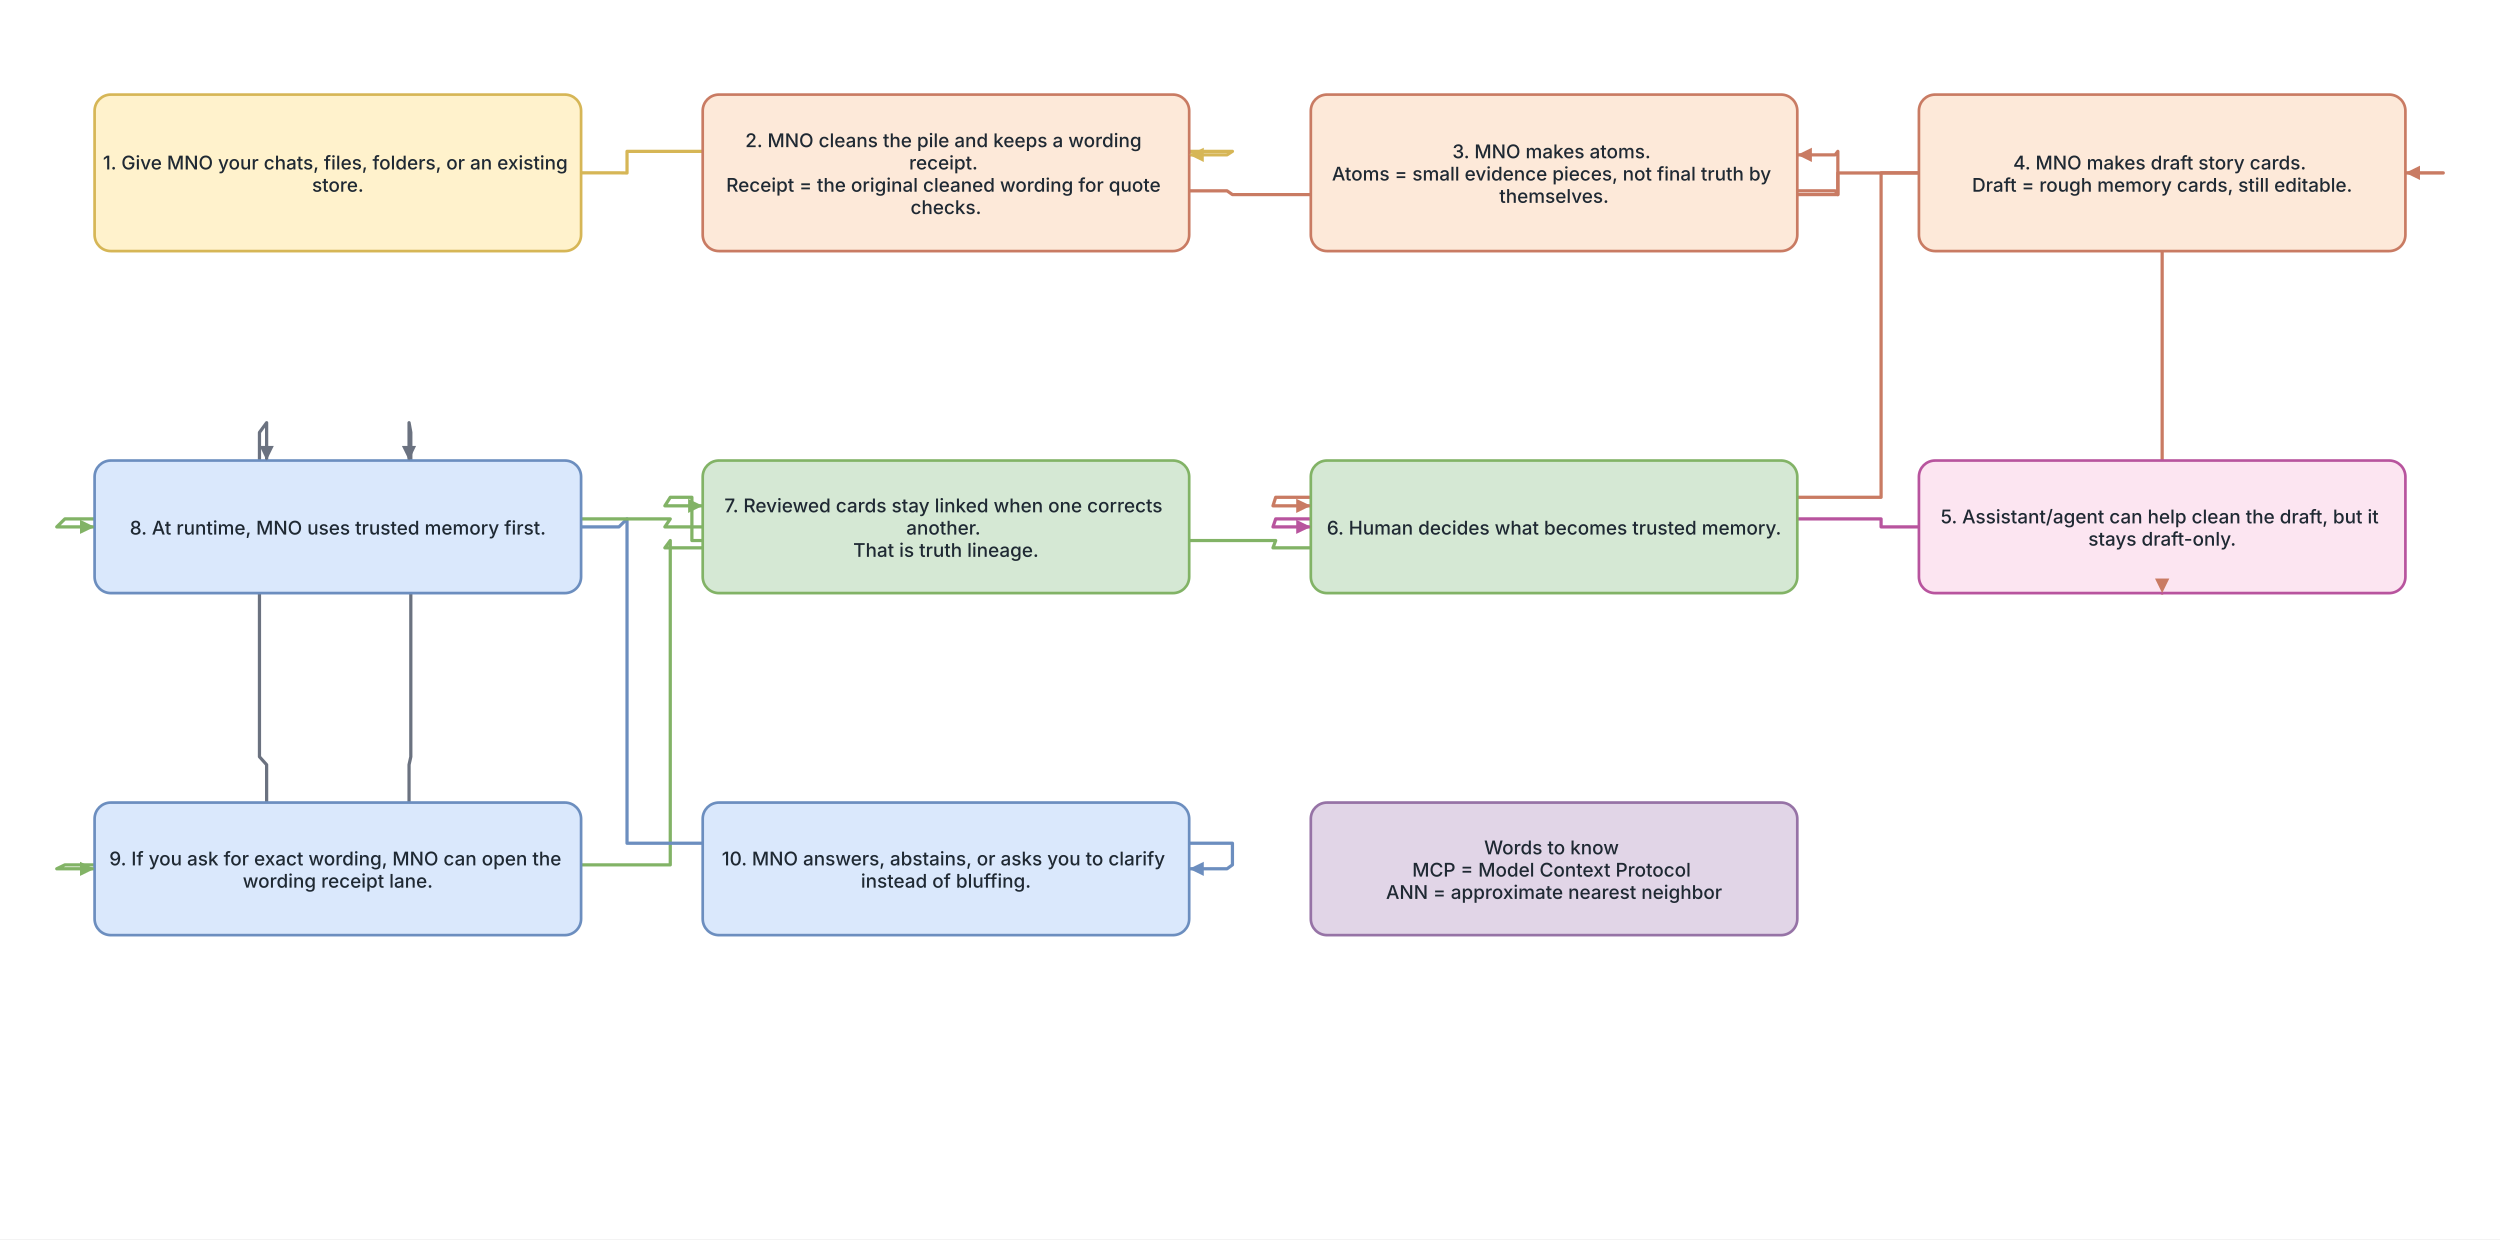
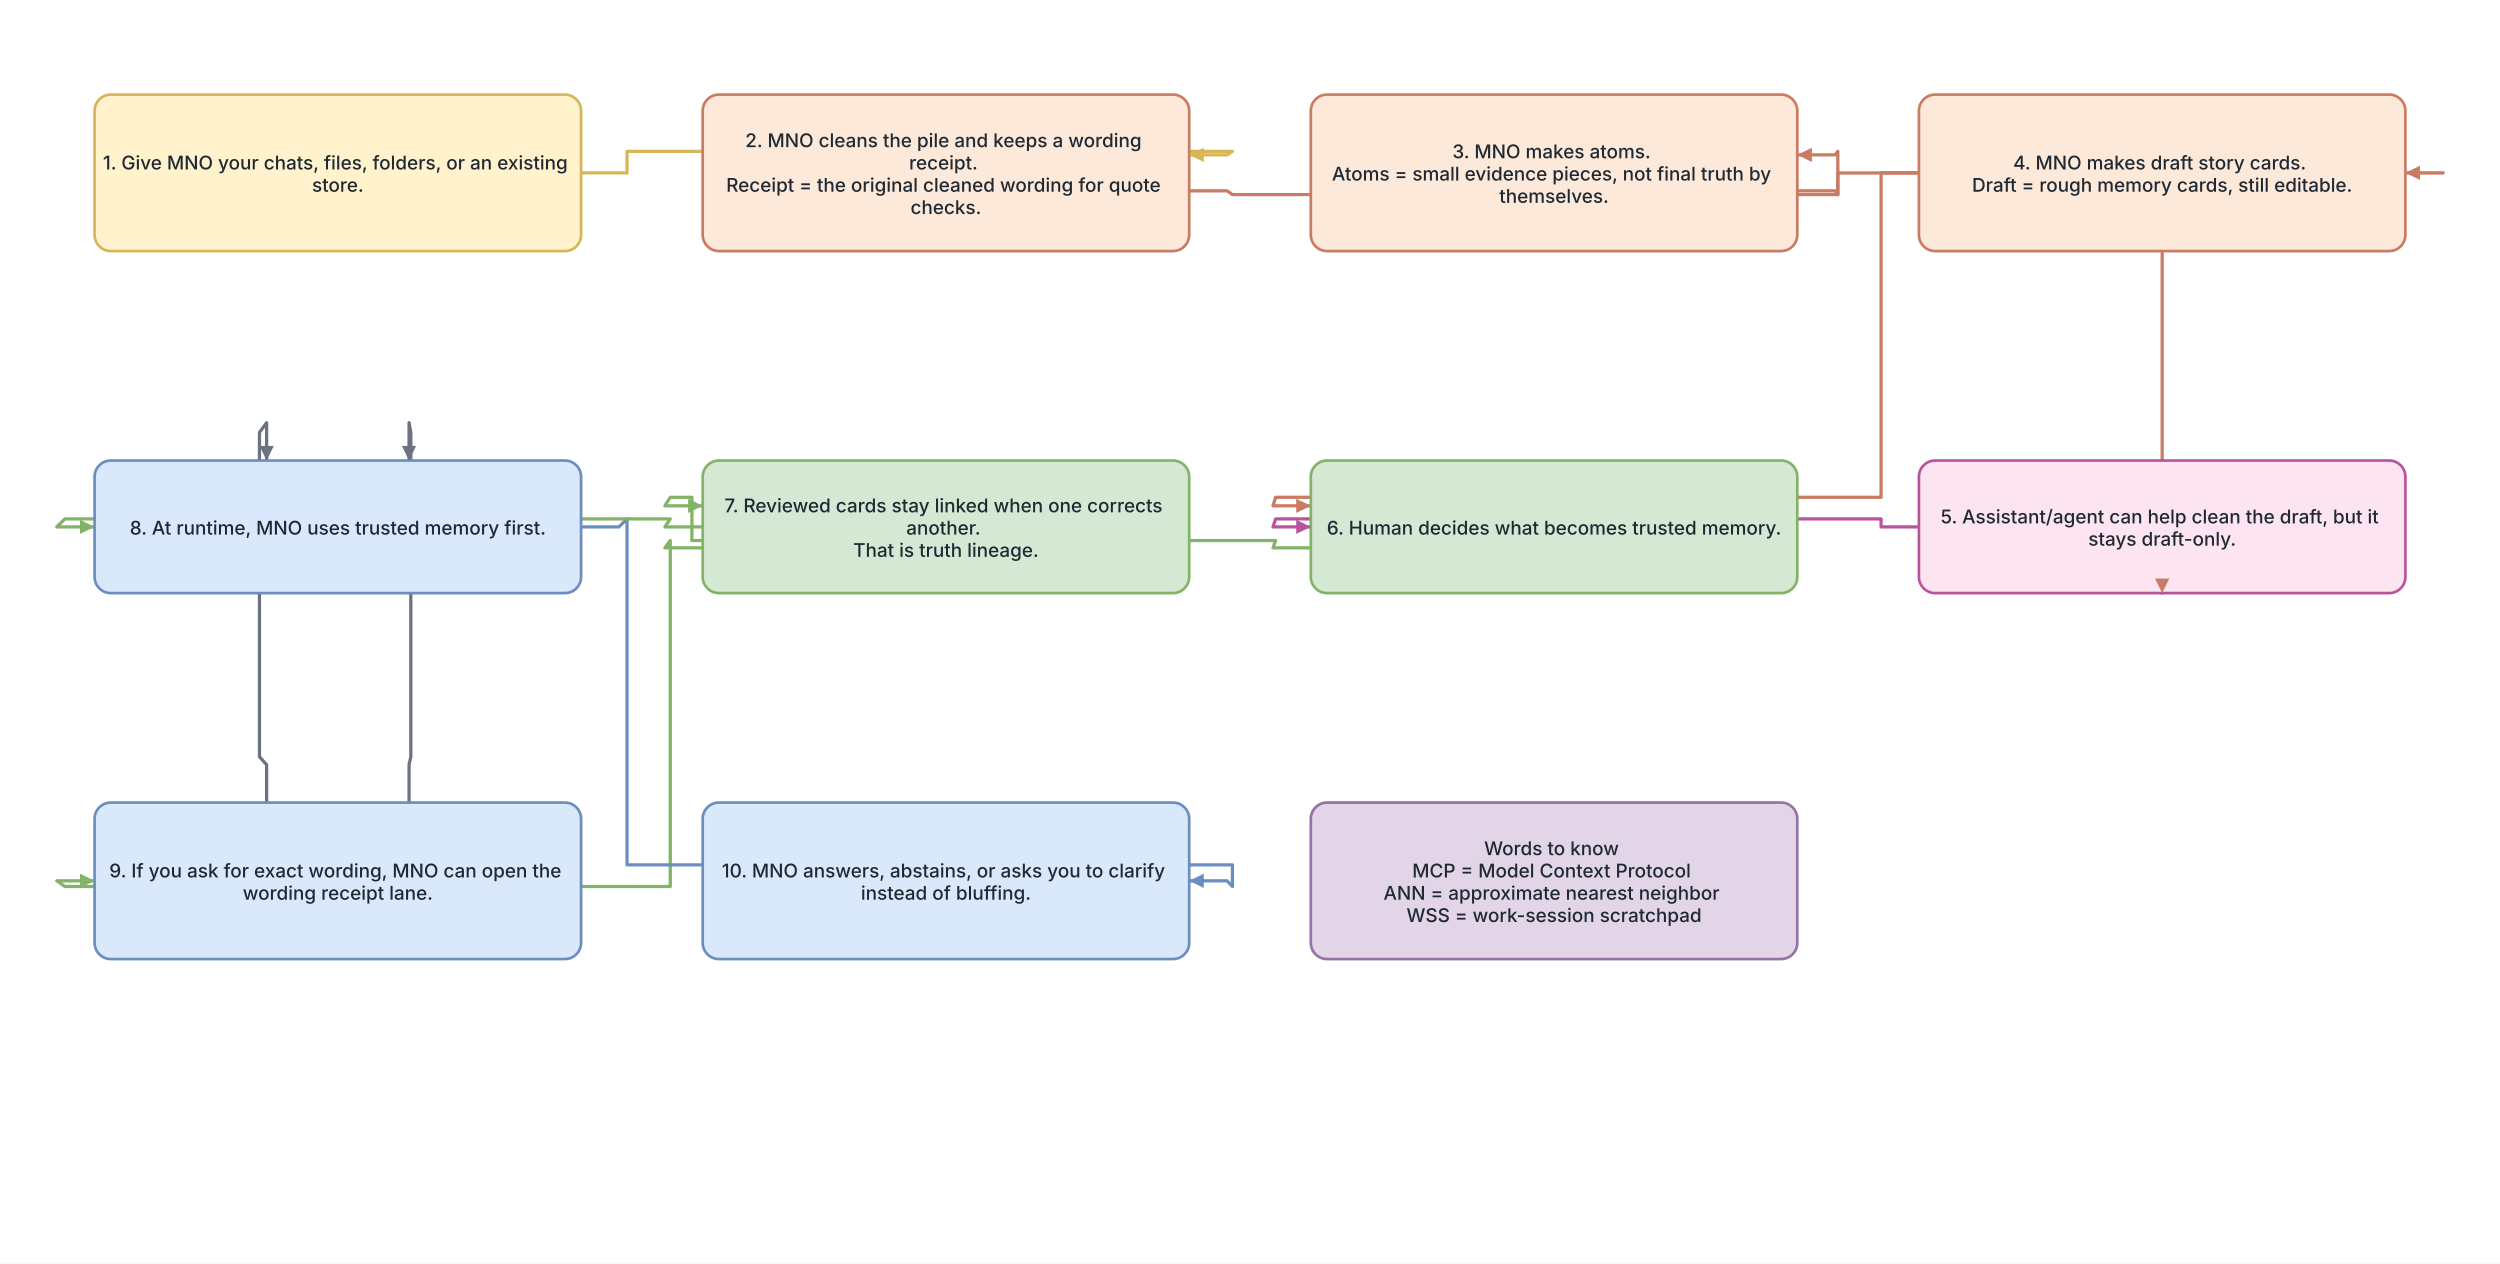
- <svg xmlns="http://www.w3.org/2000/svg" width="1850" height="917" viewBox="0 0 1850 917" role="img" aria-label="Caveman Pipeline">
+ <svg xmlns="http://www.w3.org/2000/svg" width="1850" height="935" viewBox="0 0 1850 935" role="img" aria-label="Caveman Pipeline">
  <rect width="100%" height="100%" fill="#ffffff" />
-   <polyline points="520.0,405.4 492.0,405.4 496.0,400.0 496.0,640.0 48.0,640.0 42.0,642.9 70.0,642.9" fill="none" stroke="#82b366" stroke-width="2.4" stroke-linejoin="round" stroke-linecap="round" />
-   <polyline points="430.0,389.9 458.0,389.9 464.0,384.0 464.0,624.0 912.0,624.0 912.0,640.0 908.0,642.9 880.0,642.9" fill="none" stroke="#6c8ebf" stroke-width="2.4" stroke-linejoin="round" stroke-linecap="round" />
+   <polyline points="520.0,405.4 492.0,405.4 496.0,400.0 496.0,656.0 48.0,656.0 42.0,651.8 70.0,651.8" fill="none" stroke="#82b366" stroke-width="2.4" stroke-linejoin="round" stroke-linecap="round" />
+   <polyline points="430.0,389.9 458.0,389.9 464.0,384.0 464.0,640.0 912.0,640.0 912.0,656.0 908.0,651.8 880.0,651.8" fill="none" stroke="#6c8ebf" stroke-width="2.4" stroke-linejoin="round" stroke-linecap="round" />
  <polyline points="430.0,127.9 458.0,127.9 464.0,128.0 464.0,112.0 912.0,112.0 908.0,114.6 880.0,114.6" fill="none" stroke="#d6b656" stroke-width="2.4" stroke-linejoin="round" stroke-linecap="round" />
  <polyline points="880.0,141.2 908.0,141.2 912.0,144.0 1360.0,144.0 1360.0,112.0 1358.0,114.6 1330.0,114.6" fill="none" stroke="#c97b63" stroke-width="2.4" stroke-linejoin="round" stroke-linecap="round" />
  <polyline points="1330.0,141.2 1358.0,141.2 1360.0,144.0 1360.0,128.0 1808.0,128.0 1808.0,127.9 1780.0,127.9" fill="none" stroke="#c97b63" stroke-width="2.4" stroke-linejoin="round" stroke-linecap="round" />
  <polyline points="1600.0,185.8 1600.0,438.9" fill="none" stroke="#c97b63" stroke-width="2.4" stroke-linejoin="round" stroke-linecap="round" />
  <polyline points="1420.0,127.9 1392.0,127.9 1392.0,368.0 944.0,368.0 942.0,374.3 970.0,374.3" fill="none" stroke="#c97b63" stroke-width="2.4" stroke-linejoin="round" stroke-linecap="round" />
  <polyline points="1420.0,389.9 1392.0,389.9 1392.0,384.0 944.0,384.0 942.0,389.9 970.0,389.9" fill="none" stroke="#b8549e" stroke-width="2.4" stroke-linejoin="round" stroke-linecap="round" />
  <polyline points="970.0,405.4 942.0,405.4 944.0,400.0 512.0,400.0 512.0,368.0 496.0,368.0 492.0,374.3 520.0,374.3" fill="none" stroke="#82b366" stroke-width="2.4" stroke-linejoin="round" stroke-linecap="round" />
  <polyline points="520.0,389.9 492.0,389.9 496.0,384.0 48.0,384.0 42.0,389.9 70.0,389.9" fill="none" stroke="#82b366" stroke-width="2.4" stroke-linejoin="round" stroke-linecap="round" />
  <polyline points="197.3,593.9 197.3,565.9 192.0,560.0 192.0,320.0 197.3,312.8 197.3,340.8" fill="none" stroke="#6b7280" stroke-width="2.4" stroke-linejoin="round" stroke-linecap="round" />
  <polyline points="302.7,593.9 302.7,565.9 304.0,560.0 304.0,320.0 302.7,312.8 302.7,340.8" fill="none" stroke="#6b7280" stroke-width="2.4" stroke-linejoin="round" stroke-linecap="round" />
  <rect x="70.0" y="70.0" width="360.0" height="115.8" rx="12" fill="#fff2cc" stroke="#d6b656" stroke-width="2" />
  <text text-anchor="middle" font-family="Segoe UI, Inter, Arial, sans-serif" font-size="14" font-weight="500" fill="#1f2933" x="250.0" y="125.4">
    <tspan x="250.0" dy="0.0">1. Give MNO your chats, files, folders, or an existing</tspan>
    <tspan x="250.0" dy="16.5">store.</tspan>
  </text>
  <rect x="520.0" y="70.0" width="360.0" height="115.8" rx="12" fill="#fde9d9" stroke="#c97b63" stroke-width="2" />
  <text text-anchor="middle" font-family="Segoe UI, Inter, Arial, sans-serif" font-size="14" font-weight="500" fill="#1f2933" x="700.0" y="108.9">
    <tspan x="700.0" dy="0.0">2. MNO cleans the pile and keeps a wording</tspan>
    <tspan x="700.0" dy="16.5">receipt.</tspan>
    <tspan x="700.0" dy="16.5">Receipt = the original cleaned wording for quote</tspan>
    <tspan x="700.0" dy="16.5">checks.</tspan>
  </text>
  <rect x="970.0" y="70.0" width="360.0" height="115.8" rx="12" fill="#fde9d9" stroke="#c97b63" stroke-width="2" />
  <text text-anchor="middle" font-family="Segoe UI, Inter, Arial, sans-serif" font-size="14" font-weight="500" fill="#1f2933" x="1150.0" y="117.1">
    <tspan x="1150.0" dy="0.0">3. MNO makes atoms.</tspan>
    <tspan x="1150.0" dy="16.5">Atoms = small evidence pieces, not final truth by</tspan>
    <tspan x="1150.0" dy="16.5">themselves.</tspan>
  </text>
  <rect x="1420.0" y="70.0" width="360.0" height="115.8" rx="12" fill="#fde9d9" stroke="#c97b63" stroke-width="2" />
  <text text-anchor="middle" font-family="Segoe UI, Inter, Arial, sans-serif" font-size="14" font-weight="500" fill="#1f2933" x="1600.0" y="125.4">
    <tspan x="1600.0" dy="0.0">4. MNO makes draft story cards.</tspan>
    <tspan x="1600.0" dy="16.5">Draft = rough memory cards, still editable.</tspan>
  </text>
  <rect x="1420.0" y="340.8" width="360.0" height="98.1" rx="12" fill="#fce5f1" stroke="#b8549e" stroke-width="2" />
  <text text-anchor="middle" font-family="Segoe UI, Inter, Arial, sans-serif" font-size="14" font-weight="500" fill="#1f2933" x="1600.0" y="387.3">
    <tspan x="1600.0" dy="0.0">5. Assistant/agent can help clean the draft, but it</tspan>
    <tspan x="1600.0" dy="16.5">stays draft-only.</tspan>
  </text>
  <rect x="970.0" y="340.8" width="360.0" height="98.1" rx="12" fill="#d5e8d4" stroke="#82b366" stroke-width="2" />
  <text text-anchor="middle" font-family="Segoe UI, Inter, Arial, sans-serif" font-size="14" font-weight="500" fill="#1f2933" x="1150.0" y="395.6">
    <tspan x="1150.0" dy="0.0">6. Human decides what becomes trusted memory.</tspan>
  </text>
  <rect x="520.0" y="340.8" width="360.0" height="98.1" rx="12" fill="#d5e8d4" stroke="#82b366" stroke-width="2" />
  <text text-anchor="middle" font-family="Segoe UI, Inter, Arial, sans-serif" font-size="14" font-weight="500" fill="#1f2933" x="700.0" y="379.1">
    <tspan x="700.0" dy="0.0">7. Reviewed cards stay linked when one corrects</tspan>
    <tspan x="700.0" dy="16.5">another.</tspan>
    <tspan x="700.0" dy="16.5">That is truth lineage.</tspan>
  </text>
  <rect x="70.0" y="340.8" width="360.0" height="98.1" rx="12" fill="#dae8fc" stroke="#6c8ebf" stroke-width="2" />
  <text text-anchor="middle" font-family="Segoe UI, Inter, Arial, sans-serif" font-size="14" font-weight="500" fill="#1f2933" x="250.0" y="395.6">
    <tspan x="250.0" dy="0.0">8. At runtime, MNO uses trusted memory first.</tspan>
  </text>
-   <rect x="70.0" y="593.9" width="360.0" height="98.1" rx="12" fill="#dae8fc" stroke="#6c8ebf" stroke-width="2" />
-   <text text-anchor="middle" font-family="Segoe UI, Inter, Arial, sans-serif" font-size="14" font-weight="500" fill="#1f2933" x="250.0" y="640.4">
+   <rect x="70.0" y="593.9" width="360.0" height="115.8" rx="12" fill="#dae8fc" stroke="#6c8ebf" stroke-width="2" />
+   <text text-anchor="middle" font-family="Segoe UI, Inter, Arial, sans-serif" font-size="14" font-weight="500" fill="#1f2933" x="250.0" y="649.3">
    <tspan x="250.0" dy="0.0">9. If you ask for exact wording, MNO can open the</tspan>
    <tspan x="250.0" dy="16.5">wording receipt lane.</tspan>
  </text>
-   <rect x="520.0" y="593.9" width="360.0" height="98.1" rx="12" fill="#dae8fc" stroke="#6c8ebf" stroke-width="2" />
-   <text text-anchor="middle" font-family="Segoe UI, Inter, Arial, sans-serif" font-size="14" font-weight="500" fill="#1f2933" x="700.0" y="640.4">
+   <rect x="520.0" y="593.9" width="360.0" height="115.8" rx="12" fill="#dae8fc" stroke="#6c8ebf" stroke-width="2" />
+   <text text-anchor="middle" font-family="Segoe UI, Inter, Arial, sans-serif" font-size="14" font-weight="500" fill="#1f2933" x="700.0" y="649.3">
    <tspan x="700.0" dy="0.0">10. MNO answers, abstains, or asks you to clarify</tspan>
    <tspan x="700.0" dy="16.5">instead of bluffing.</tspan>
  </text>
-   <rect x="970.0" y="593.9" width="360.0" height="98.1" rx="12" fill="#e1d5e7" stroke="#9673a6" stroke-width="2" />
-   <text text-anchor="middle" font-family="Segoe UI, Inter, Arial, sans-serif" font-size="14" font-weight="500" fill="#1f2933" x="1150.0" y="632.2">
+   <rect x="970.0" y="593.9" width="360.0" height="115.8" rx="12" fill="#e1d5e7" stroke="#9673a6" stroke-width="2" />
+   <text text-anchor="middle" font-family="Segoe UI, Inter, Arial, sans-serif" font-size="14" font-weight="500" fill="#1f2933" x="1150.0" y="632.8">
    <tspan x="1150.0" dy="0.0">Words to know</tspan>
    <tspan x="1150.0" dy="16.5">MCP = Model Context Protocol</tspan>
    <tspan x="1150.0" dy="16.5">ANN = approximate nearest neighbor</tspan>
+     <tspan x="1150.0" dy="16.5">WSS = work-session scratchpad</tspan>
  </text>
-   <polygon points="70.0,642.9 59.2,648.2 59.2,637.7" fill="#82b366" />
-   <polygon points="880.0,642.9 890.8,637.7 890.8,648.2" fill="#6c8ebf" />
+   <polygon points="70.0,651.8 59.2,657.1 59.2,646.5" fill="#82b366" />
+   <polygon points="880.0,651.8 890.8,646.5 890.8,657.1" fill="#6c8ebf" />
  <polygon points="880.0,114.6 890.8,109.3 890.8,119.9" fill="#d6b656" />
  <polygon points="1330.0,114.6 1340.8,109.3 1340.8,119.9" fill="#c97b63" />
  <polygon points="1780.0,127.9 1790.8,122.6 1790.8,133.2" fill="#c97b63" />
  <polygon points="1600.0,438.9 1594.7,428.1 1605.3,428.1" fill="#c97b63" />
  <polygon points="970.0,374.3 959.2,379.6 959.2,369.1" fill="#c97b63" />
  <polygon points="970.0,389.9 959.2,395.1 959.2,384.6" fill="#b8549e" />
  <polygon points="520.0,374.3 509.2,379.6 509.2,369.1" fill="#82b366" />
  <polygon points="70.0,389.9 59.2,395.1 59.2,384.6" fill="#82b366" />
  <polygon points="197.3,340.8 192.1,330.0 202.6,330.0" fill="#6b7280" />
  <polygon points="302.7,340.8 297.4,330.0 307.9,330.0" fill="#6b7280" />
</svg>
